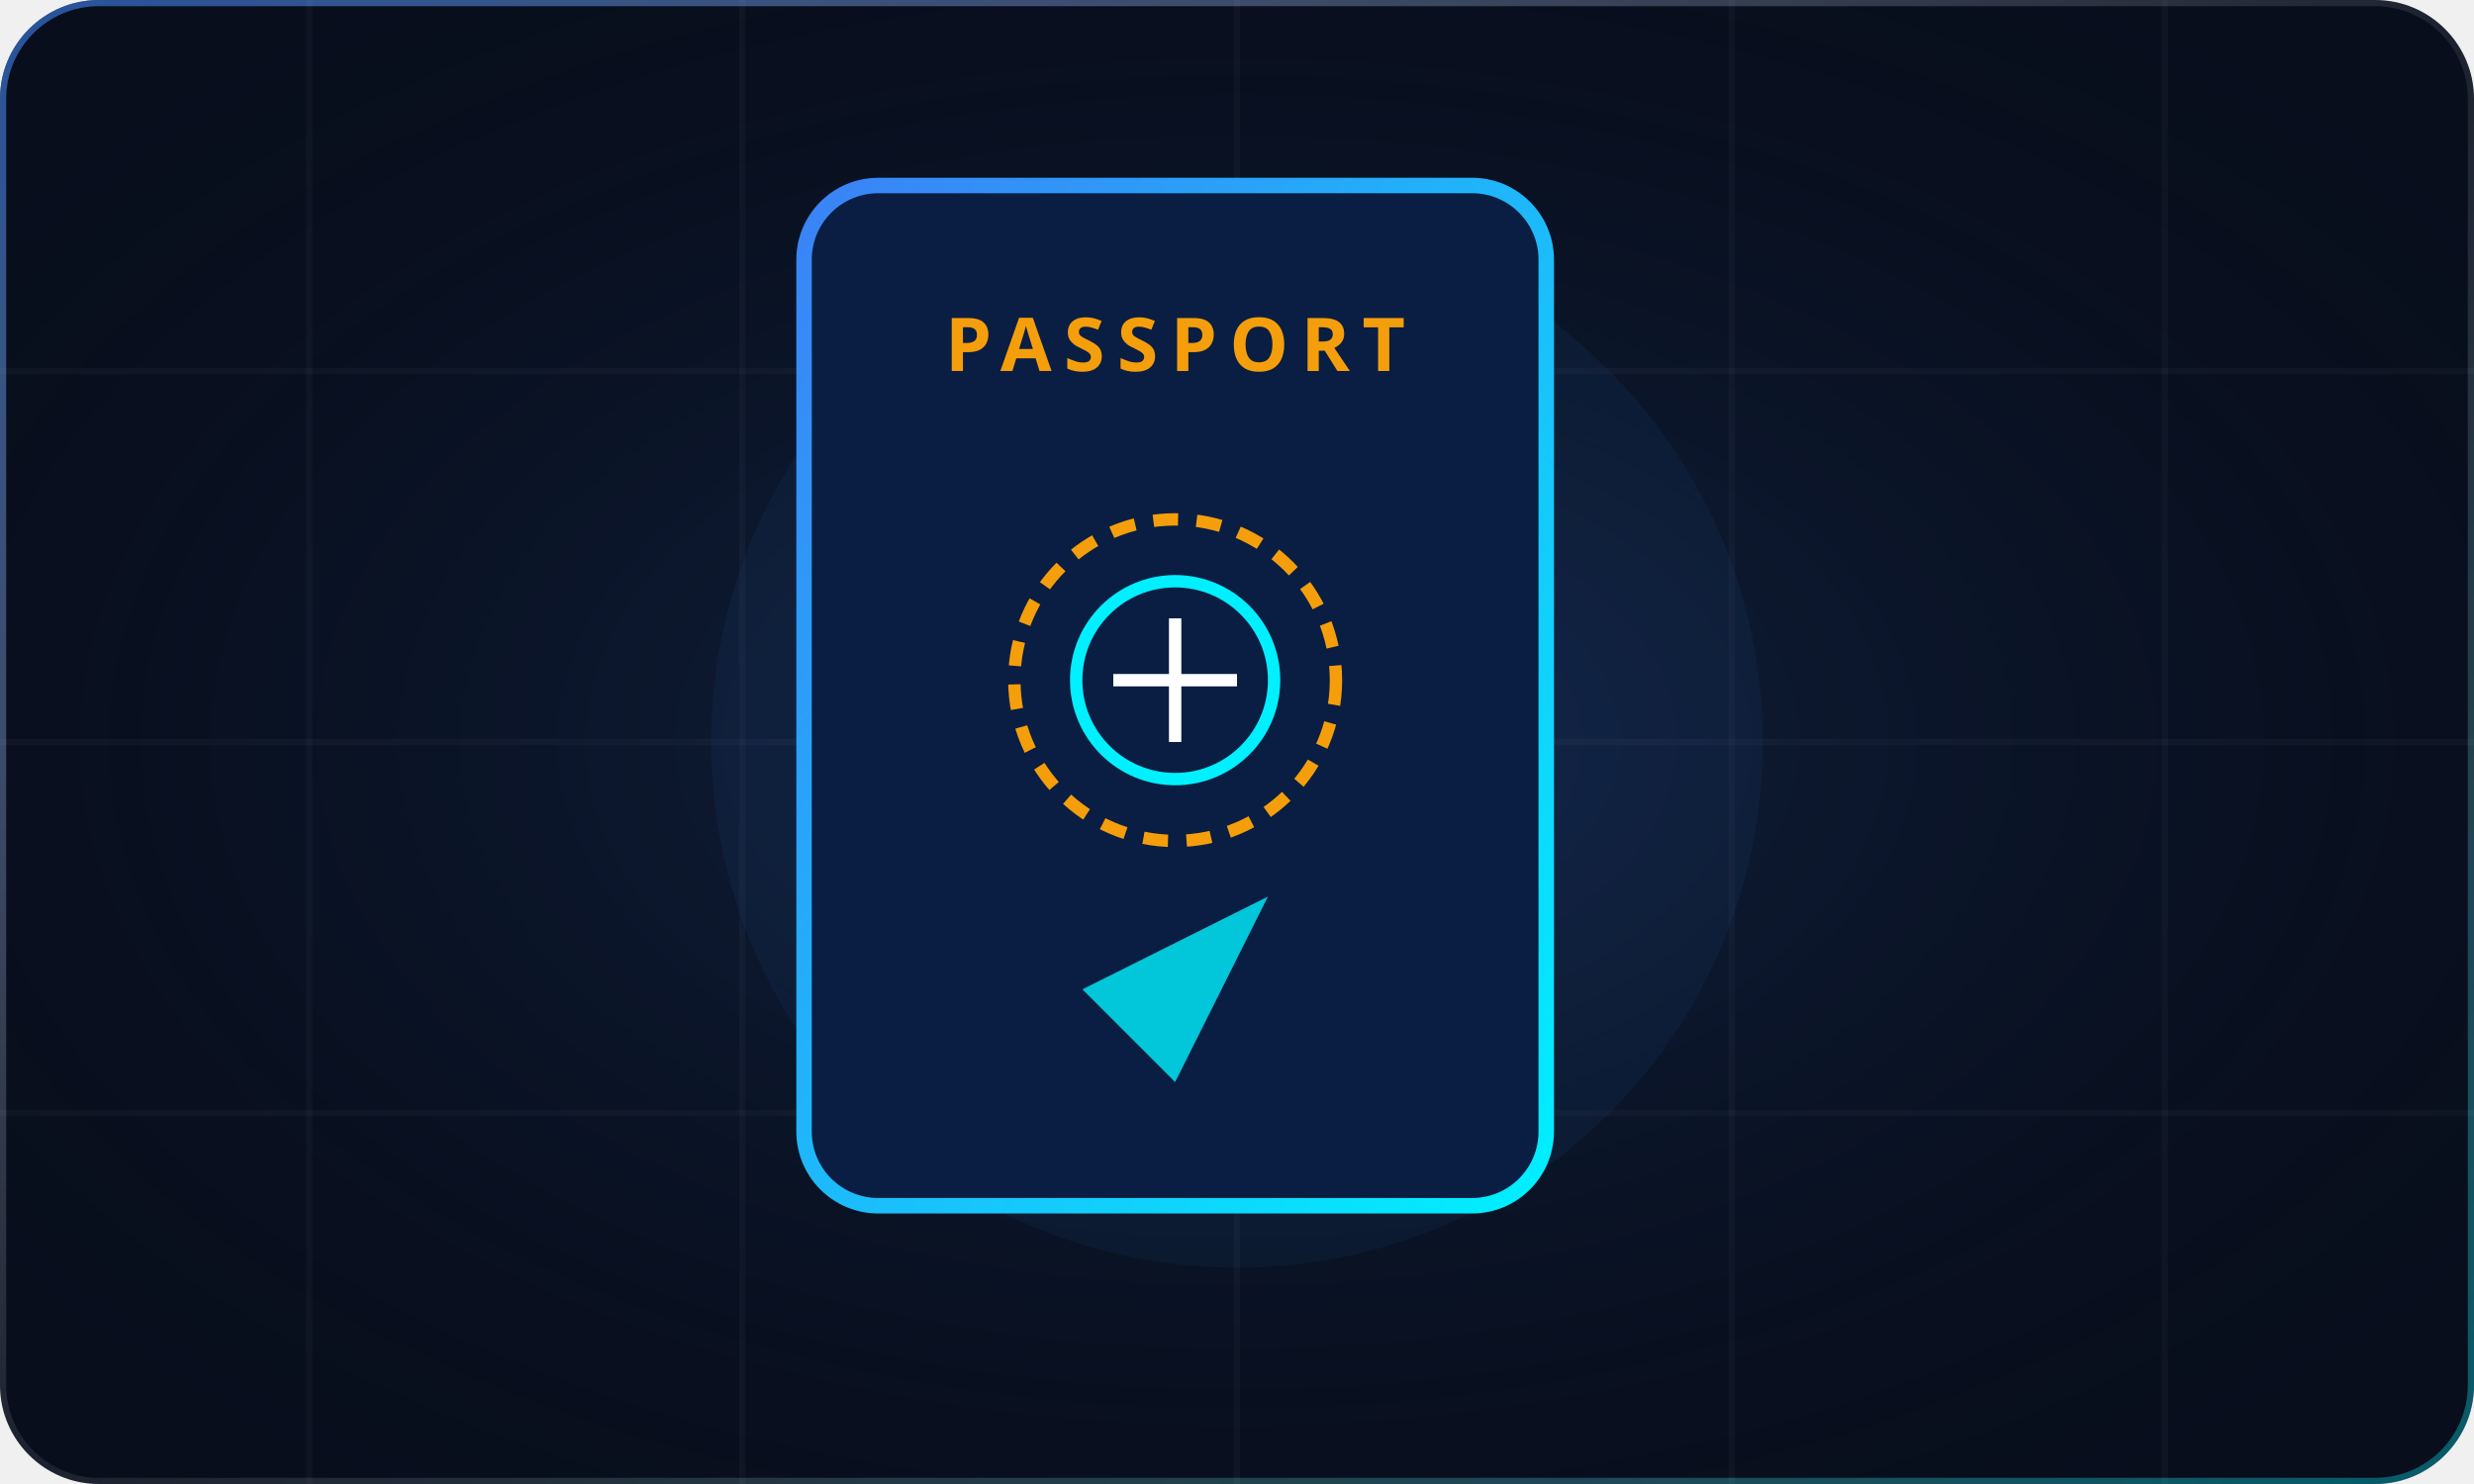
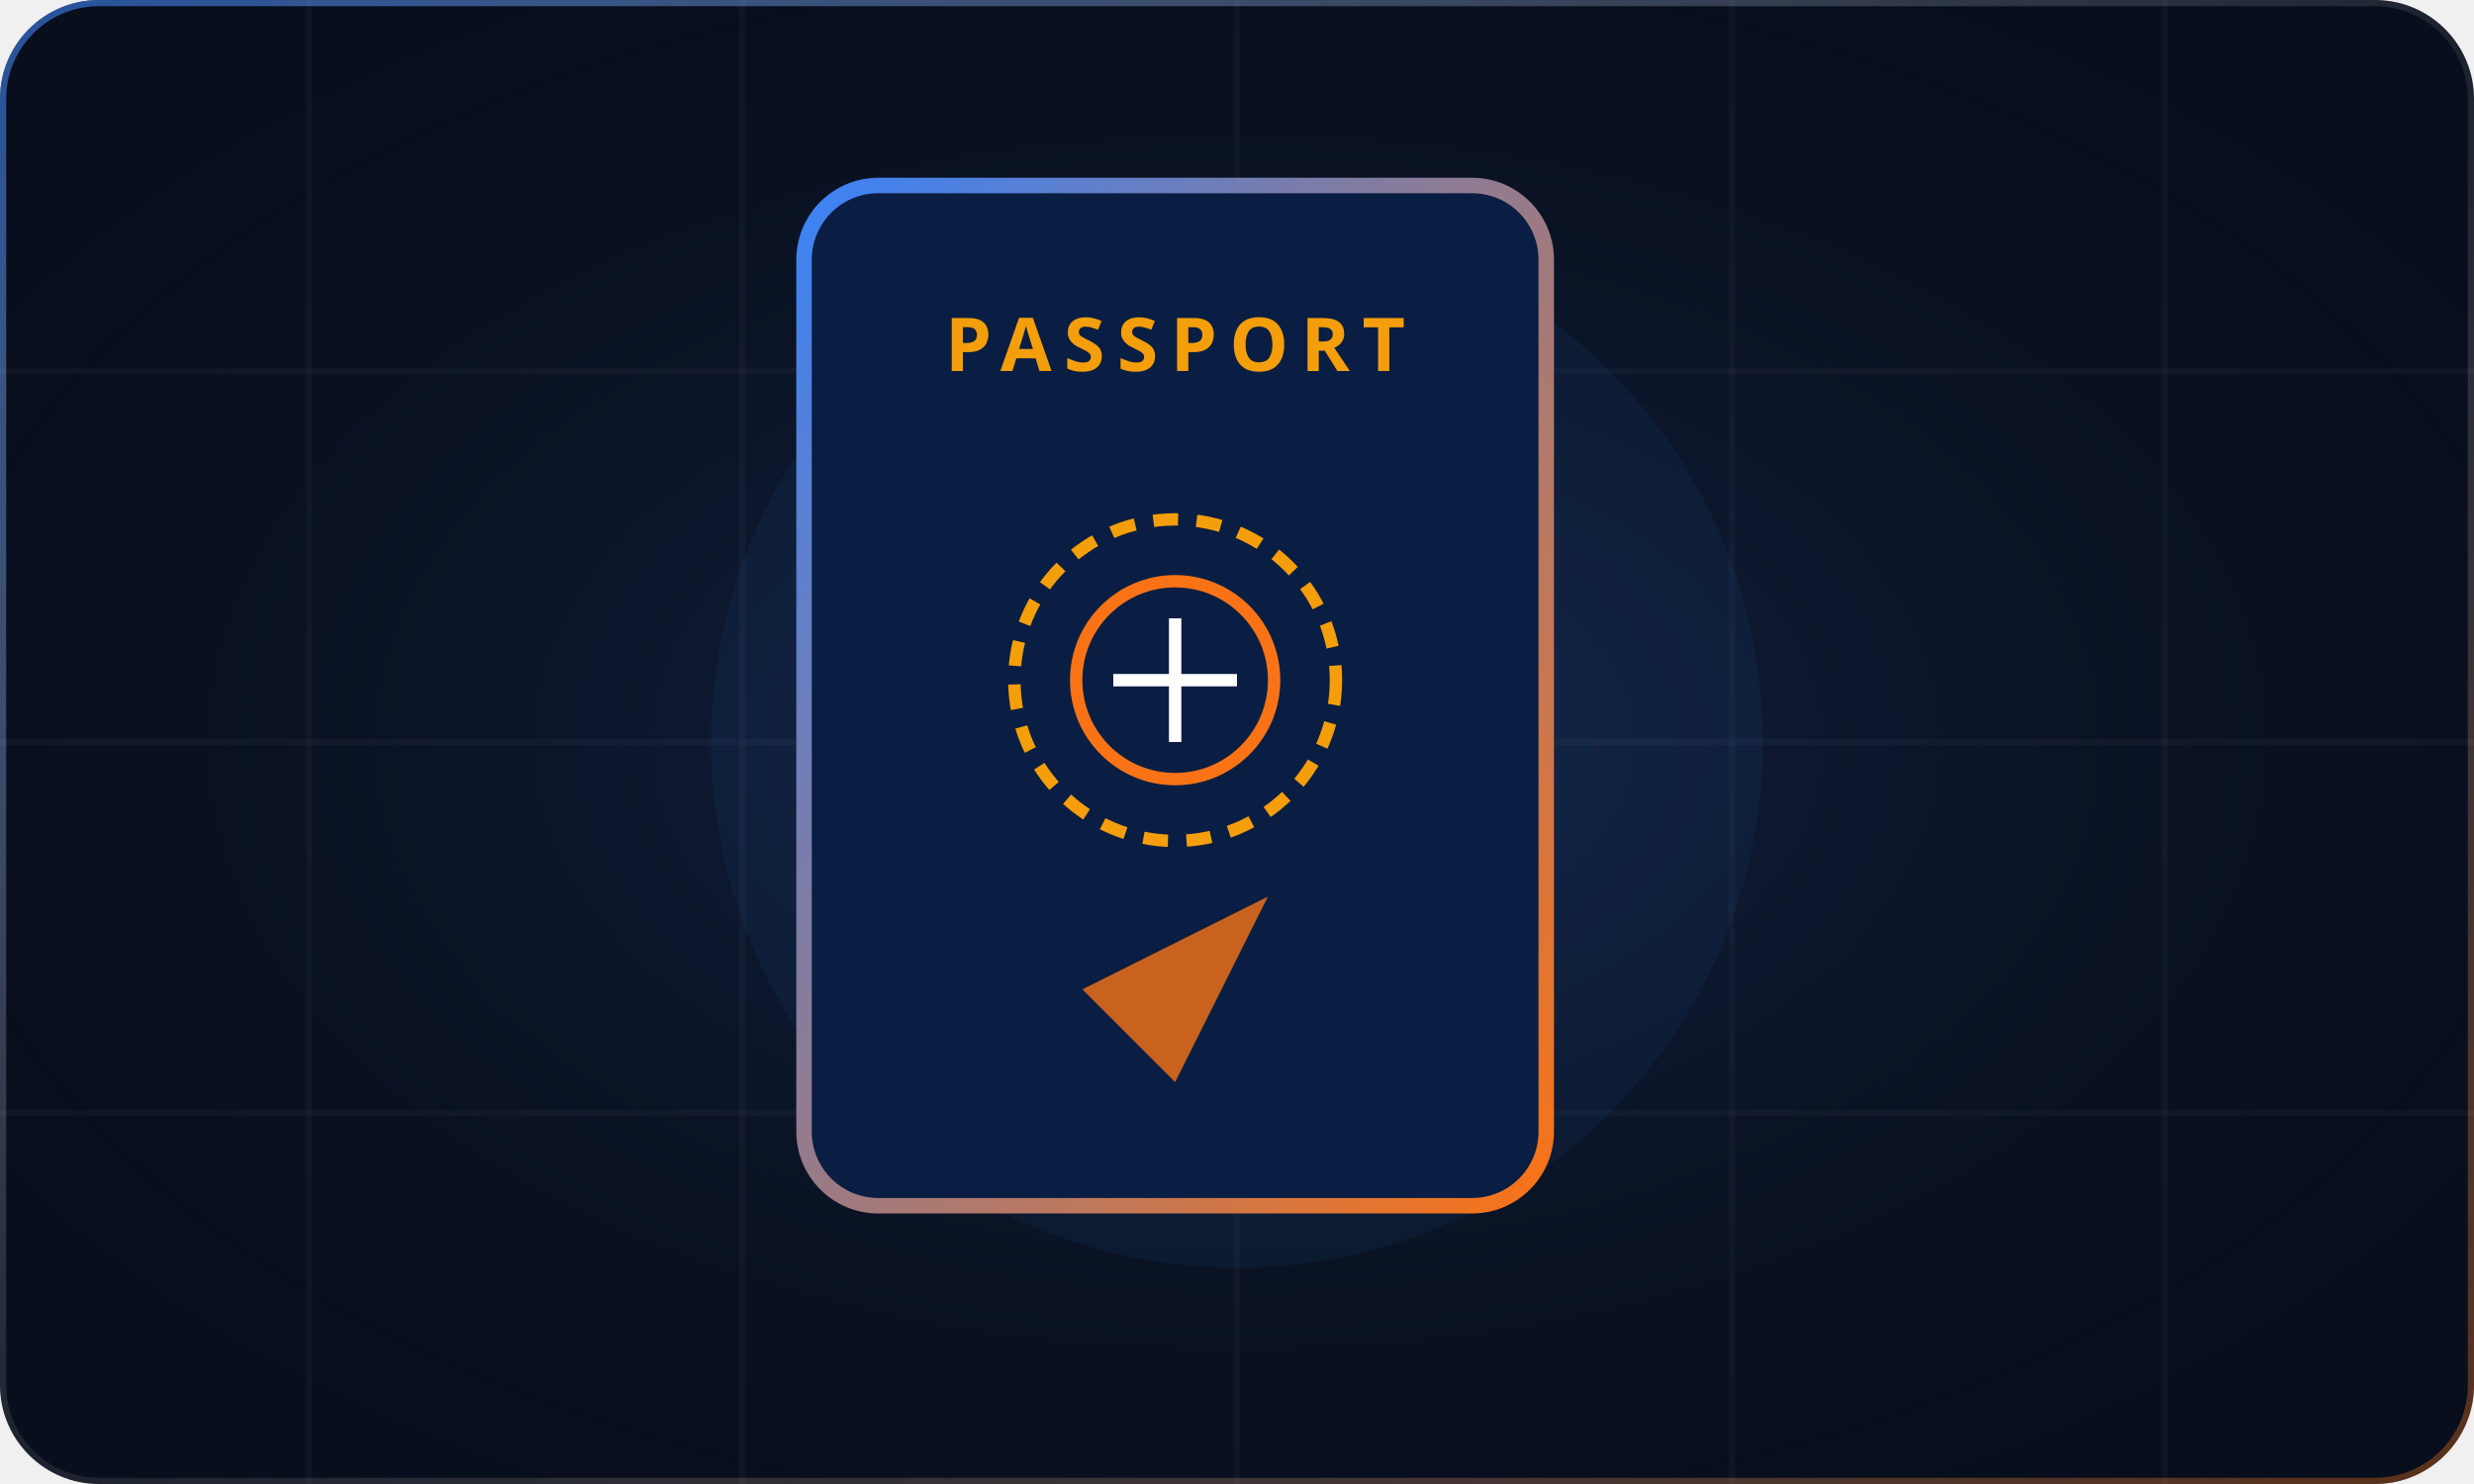
<svg xmlns="http://www.w3.org/2000/svg" viewBox="0 0 400 240" width="400" height="240" fill="none">
  <defs>
    <radialGradient id="bgGlow" cx="50%" cy="50%" r="65%">
      <stop offset="0%" stop-color="#3b82f6" stop-opacity="0.2" />
-       <stop offset="100%" stop-color="#060913" stop-opacity="0" />
+       <stop offset="100%" stop-color="#0f1115" stop-opacity="0" />
    </radialGradient>
    <linearGradient id="borderGrad" x1="0%" y1="0%" x2="100%" y2="100%">
      <stop offset="0%" stop-color="#3b82f6" stop-opacity="0.6" />
      <stop offset="50%" stop-color="rgba(255,255,255,0.08)" />
-       <stop offset="100%" stop-color="#00f0ff" stop-opacity="0.35" />
+       <stop offset="100%" stop-color="#f97316" stop-opacity="0.35" />
    </linearGradient>
    <linearGradient id="accentGrad" x1="0%" y1="0%" x2="100%" y2="100%">
      <stop offset="0%" stop-color="#3b82f6" />
-       <stop offset="100%" stop-color="#00f0ff" />
+       <stop offset="100%" stop-color="#f97316" />
    </linearGradient>
    <filter id="glow" x="-20%" y="-20%" width="140%" height="140%">
      <feGaussianBlur stdDeviation="3.5" result="b" />
      <feComposite in="SourceGraphic" in2="b" operator="over" />
    </filter>
  </defs>
  <rect width="400" height="240" rx="16" fill="#080e1c" />
  <rect width="400" height="240" rx="16" fill="url(#bgGlow)" />
  <rect x="0.5" y="0.5" width="399" height="239" rx="15.5" stroke="url(#borderGrad)" stroke-width="1" />
  <g stroke="rgba(255,255,255,0.03)" stroke-width="1">
    <line x1="50" y1="0" x2="50" y2="240" />
    <line x1="120" y1="0" x2="120" y2="240" />
    <line x1="200" y1="0" x2="200" y2="240" />
    <line x1="280" y1="0" x2="280" y2="240" />
    <line x1="350" y1="0" x2="350" y2="240" />
    <line x1="0" y1="60" x2="400" y2="60" />
    <line x1="0" y1="120" x2="400" y2="120" />
    <line x1="0" y1="180" x2="400" y2="180" />
  </g>
  <circle cx="200" cy="120" r="85" fill="#3b82f6" opacity="0.06" />
  <g transform="translate(130, 30)">
    <rect x="0" y="0" width="120" height="165" rx="12" fill="#091e42" stroke="url(#accentGrad)" stroke-width="2.5" />
    <text x="60" y="30" font-family="sans-serif" font-weight="900" font-size="12" fill="#f59e0b" letter-spacing="2" text-anchor="middle">PASSPORT</text>
    <circle cx="60" cy="80" r="26" fill="none" stroke="#f59e0b" stroke-width="2" stroke-dasharray="4,3" />
-     <circle cx="60" cy="80" r="16" fill="none" stroke="#00f0ff" stroke-width="2" />
+     <circle cx="60" cy="80" r="16" fill="none" stroke="#f97316" stroke-width="2" />
    <path d="M50 80 H70 M60 70 V90" stroke="#ffffff" stroke-width="2" />
-     <path d="M45 130 L75 115 L60 145 Z" fill="#00f0ff" opacity="0.8" />
+     <path d="M45 130 L75 115 L60 145 Z" fill="#f97316" opacity="0.8" />
  </g>
</svg>
